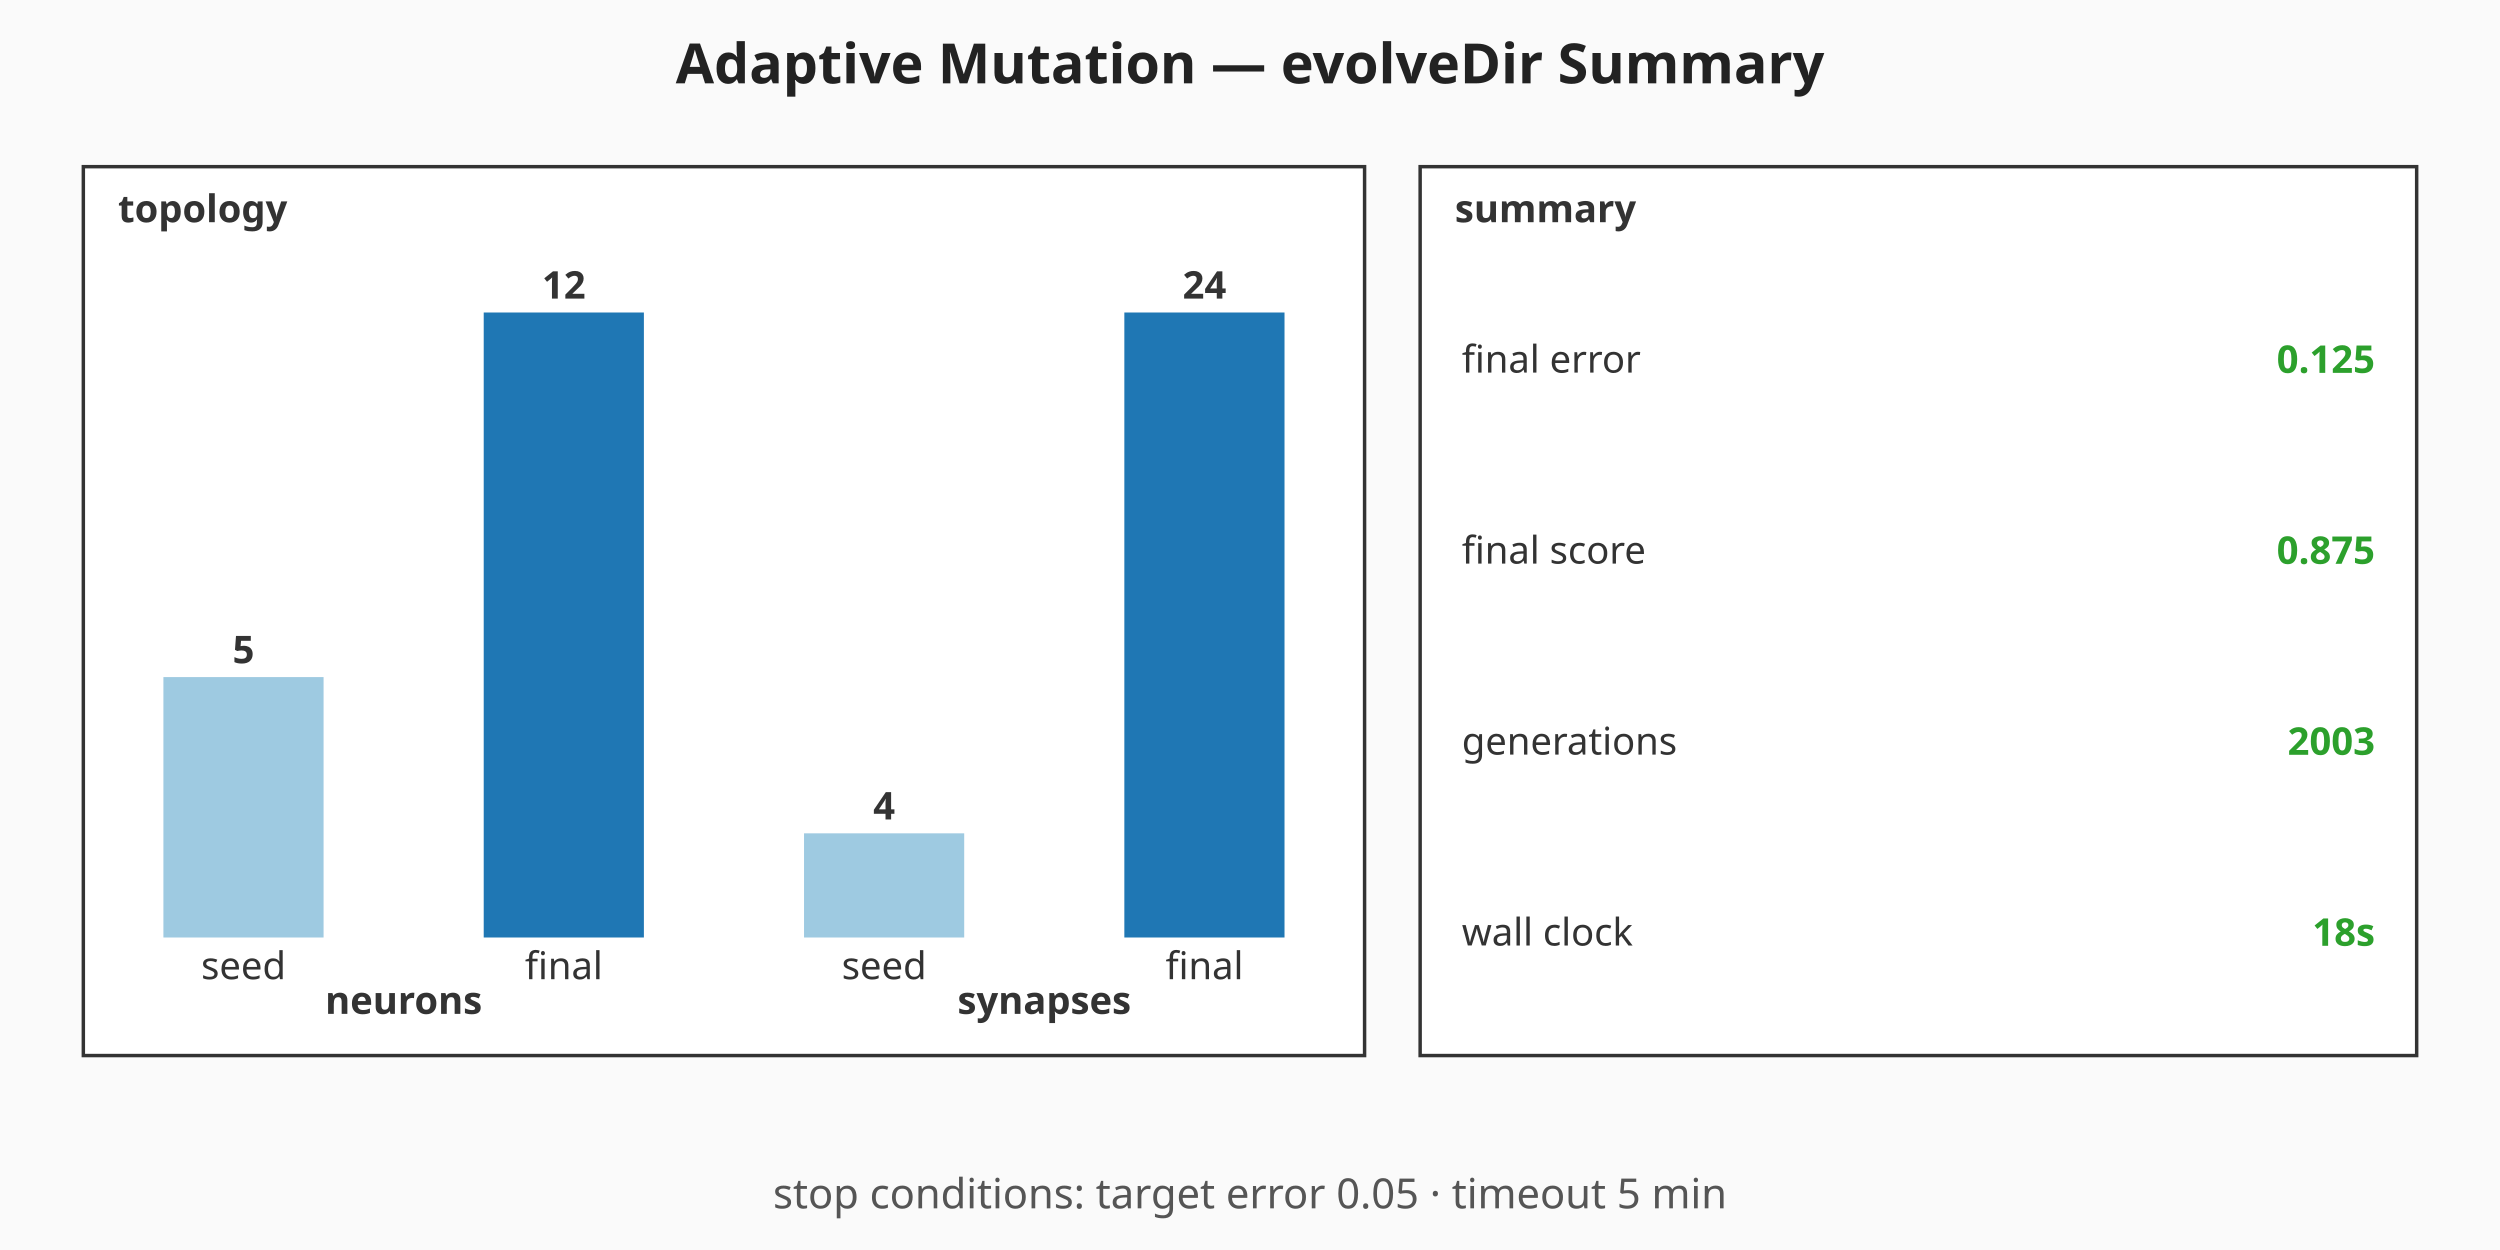
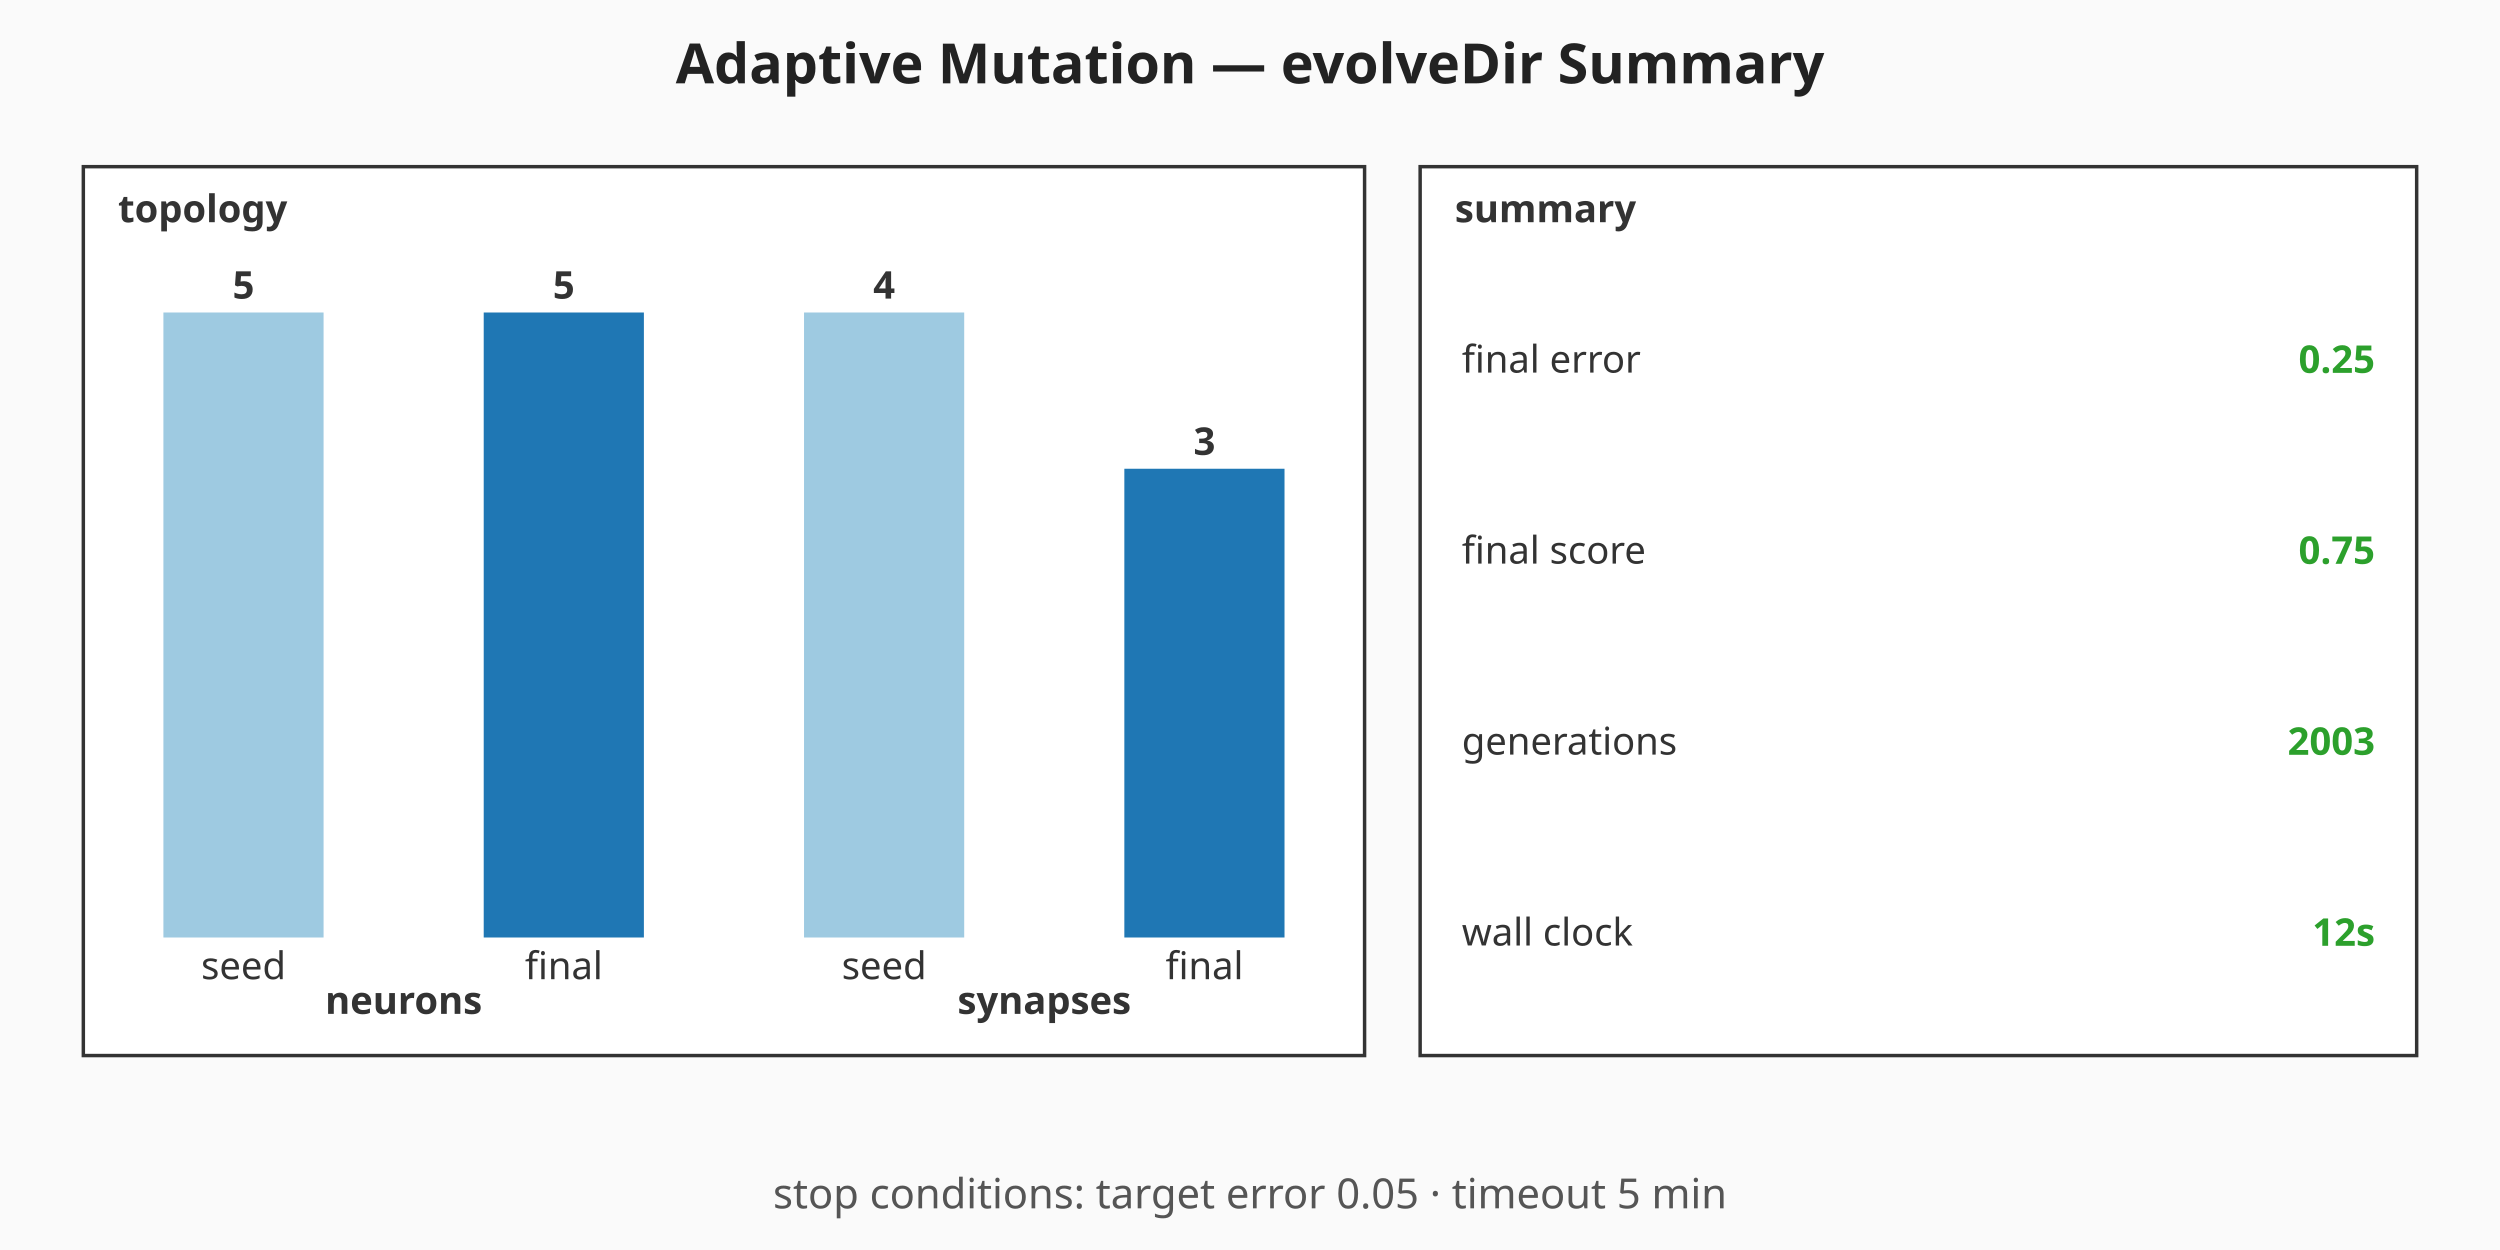
<svg xmlns="http://www.w3.org/2000/svg" viewBox="0 0 720 360" width="720" height="360" role="img" aria-label="Adaptive Mutation — evolveDir Summary summary chart">
  <rect width="720" height="360" fill="#fafafa" />
  <text x="360" y="24" text-anchor="middle" font-family="sans-serif" font-size="16" font-weight="bold" fill="#222">Adaptive Mutation — evolveDir Summary</text>
  <g class="topology" font-family="sans-serif" font-size="11" fill="#333">
    <rect x="24" y="48" width="369" height="256" fill="#ffffff" stroke="#333" stroke-width="1" />
    <text x="34" y="64" font-weight="bold">topology</text>
-     <rect class="topo-bar topo-bar-seed-neurons" x="47.06" y="195" width="46.13" height="75" fill="#9ecae1" />
-     <text x="70.13" y="191" text-anchor="middle" font-weight="bold">5</text>
+     <rect class="topo-bar topo-bar-seed-neurons" x="47.06" y="90" width="46.13" height="180" fill="#9ecae1" />
+     <text x="70.13" y="86" text-anchor="middle" font-weight="bold">5</text>
    <text x="70.13" y="282" text-anchor="middle">seed</text>
    <rect class="topo-bar topo-bar-final-neurons" x="139.31" y="90" width="46.13" height="180" fill="#1f77b4" />
-     <text x="162.38" y="86" text-anchor="middle" font-weight="bold">12</text>
+     <text x="162.38" y="86" text-anchor="middle" font-weight="bold">5</text>
    <text x="162.38" y="282" text-anchor="middle">final</text>
    <text x="116.25" y="292" text-anchor="middle" font-weight="bold">neurons</text>
-     <rect class="topo-bar topo-bar-seed-synapses" x="231.56" y="240" width="46.13" height="30" fill="#9ecae1" />
-     <text x="254.63" y="236" text-anchor="middle" font-weight="bold">4</text>
+     <rect class="topo-bar topo-bar-seed-synapses" x="231.56" y="90" width="46.13" height="180" fill="#9ecae1" />
+     <text x="254.63" y="86" text-anchor="middle" font-weight="bold">4</text>
    <text x="254.63" y="282" text-anchor="middle">seed</text>
-     <rect class="topo-bar topo-bar-final-synapses" x="323.81" y="90" width="46.13" height="180" fill="#1f77b4" />
-     <text x="346.88" y="86" text-anchor="middle" font-weight="bold">24</text>
+     <rect class="topo-bar topo-bar-final-synapses" x="323.81" y="135" width="46.13" height="135" fill="#1f77b4" />
+     <text x="346.88" y="131" text-anchor="middle" font-weight="bold">3</text>
    <text x="346.88" y="282" text-anchor="middle">final</text>
    <text x="300.75" y="292" text-anchor="middle" font-weight="bold">synapses</text>
  </g>
  <g class="callouts" font-family="sans-serif" font-size="11" fill="#333">
    <rect x="409" y="48" width="287" height="256" fill="#ffffff" stroke="#333" stroke-width="1" />
    <text x="419" y="64" font-weight="bold">summary</text>
    <text class="callout-label" x="421" y="103.5" dominant-baseline="middle">final error</text>
-     <text class="callout-value" x="684" y="103.5" text-anchor="end" dominant-baseline="middle" font-weight="bold" fill="#2ca02c">0.125</text>
+     <text class="callout-value" x="684" y="103.5" text-anchor="end" dominant-baseline="middle" font-weight="bold" fill="#2ca02c">0.25</text>
    <text class="callout-label" x="421" y="158.5" dominant-baseline="middle">final score</text>
-     <text class="callout-value" x="684" y="158.5" text-anchor="end" dominant-baseline="middle" font-weight="bold" fill="#2ca02c">0.875</text>
+     <text class="callout-value" x="684" y="158.5" text-anchor="end" dominant-baseline="middle" font-weight="bold" fill="#2ca02c">0.75</text>
    <text class="callout-label" x="421" y="213.5" dominant-baseline="middle">generations</text>
    <text class="callout-value" x="684" y="213.5" text-anchor="end" dominant-baseline="middle" font-weight="bold" fill="#2ca02c">2003</text>
    <text class="callout-label" x="421" y="268.5" dominant-baseline="middle">wall clock</text>
-     <text class="callout-value" x="684" y="268.5" text-anchor="end" dominant-baseline="middle" font-weight="bold" fill="#2ca02c">18s</text>
+     <text class="callout-value" x="684" y="268.5" text-anchor="end" dominant-baseline="middle" font-weight="bold" fill="#2ca02c">12s</text>
  </g>
  <g class="caption" font-family="sans-serif" font-size="12" fill="#555">
    <text x="360" y="348" text-anchor="middle">stop conditions: target error 0.05 · timeout 5 min</text>
  </g>
</svg>
